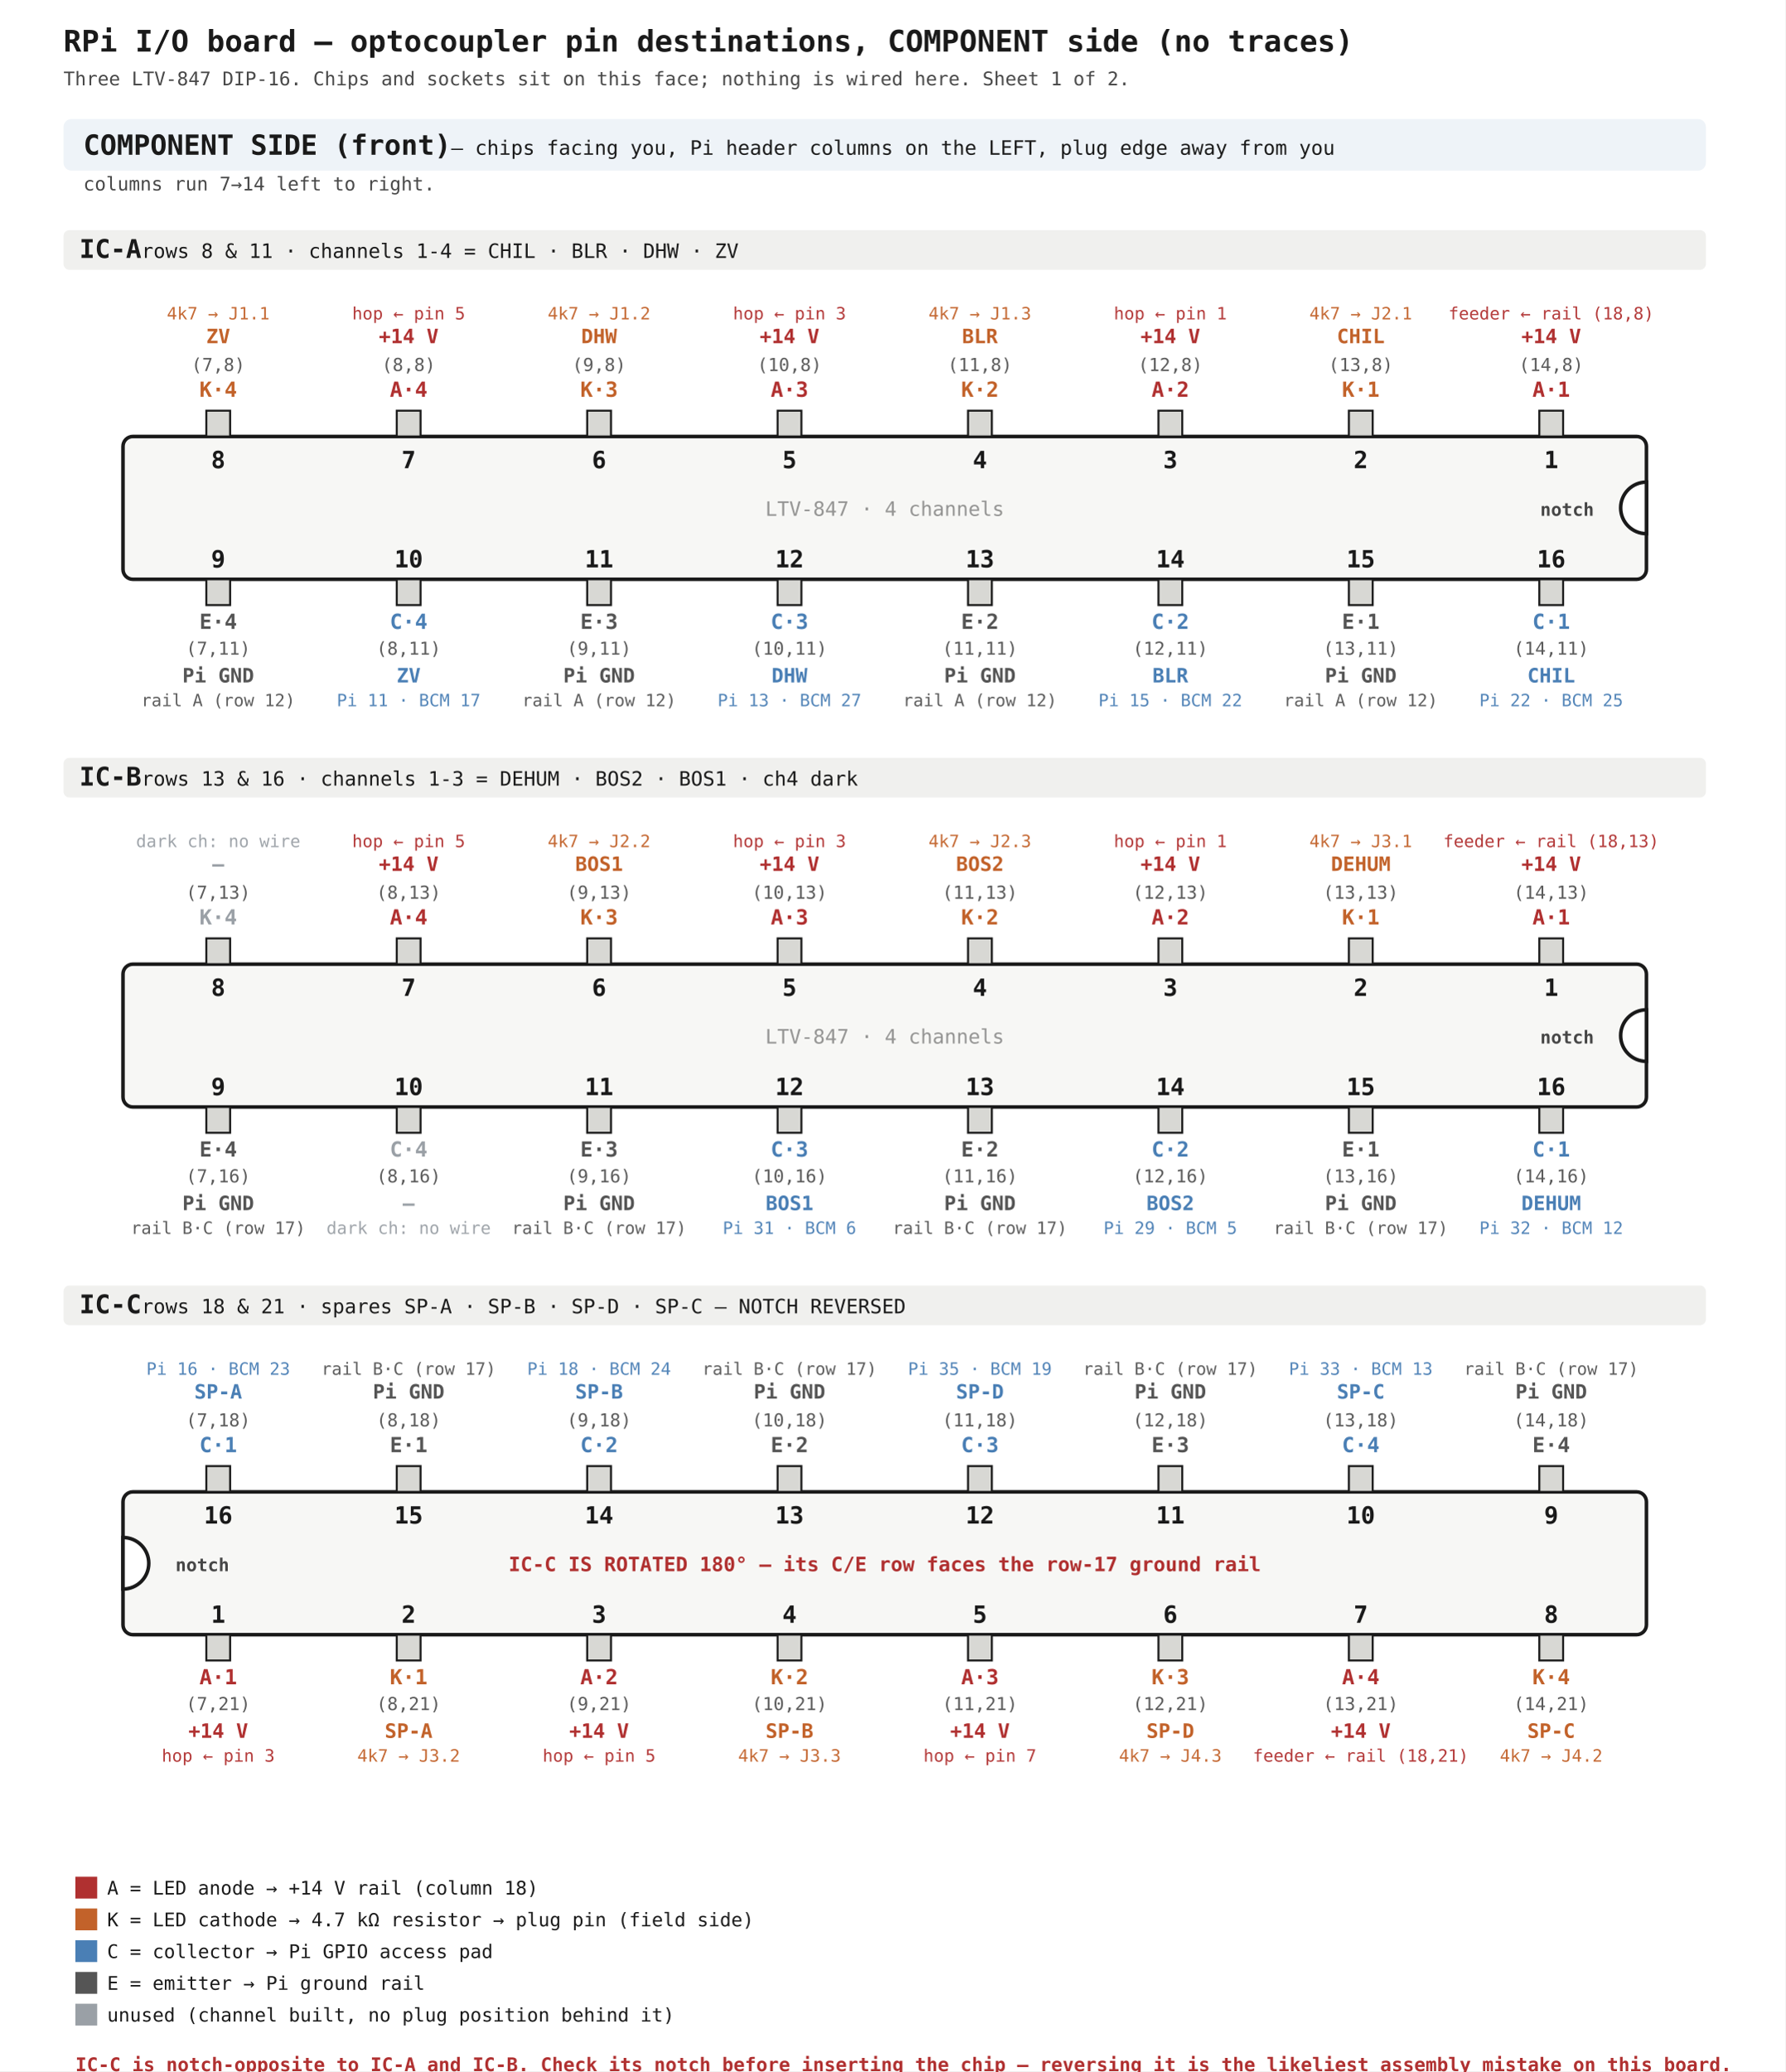
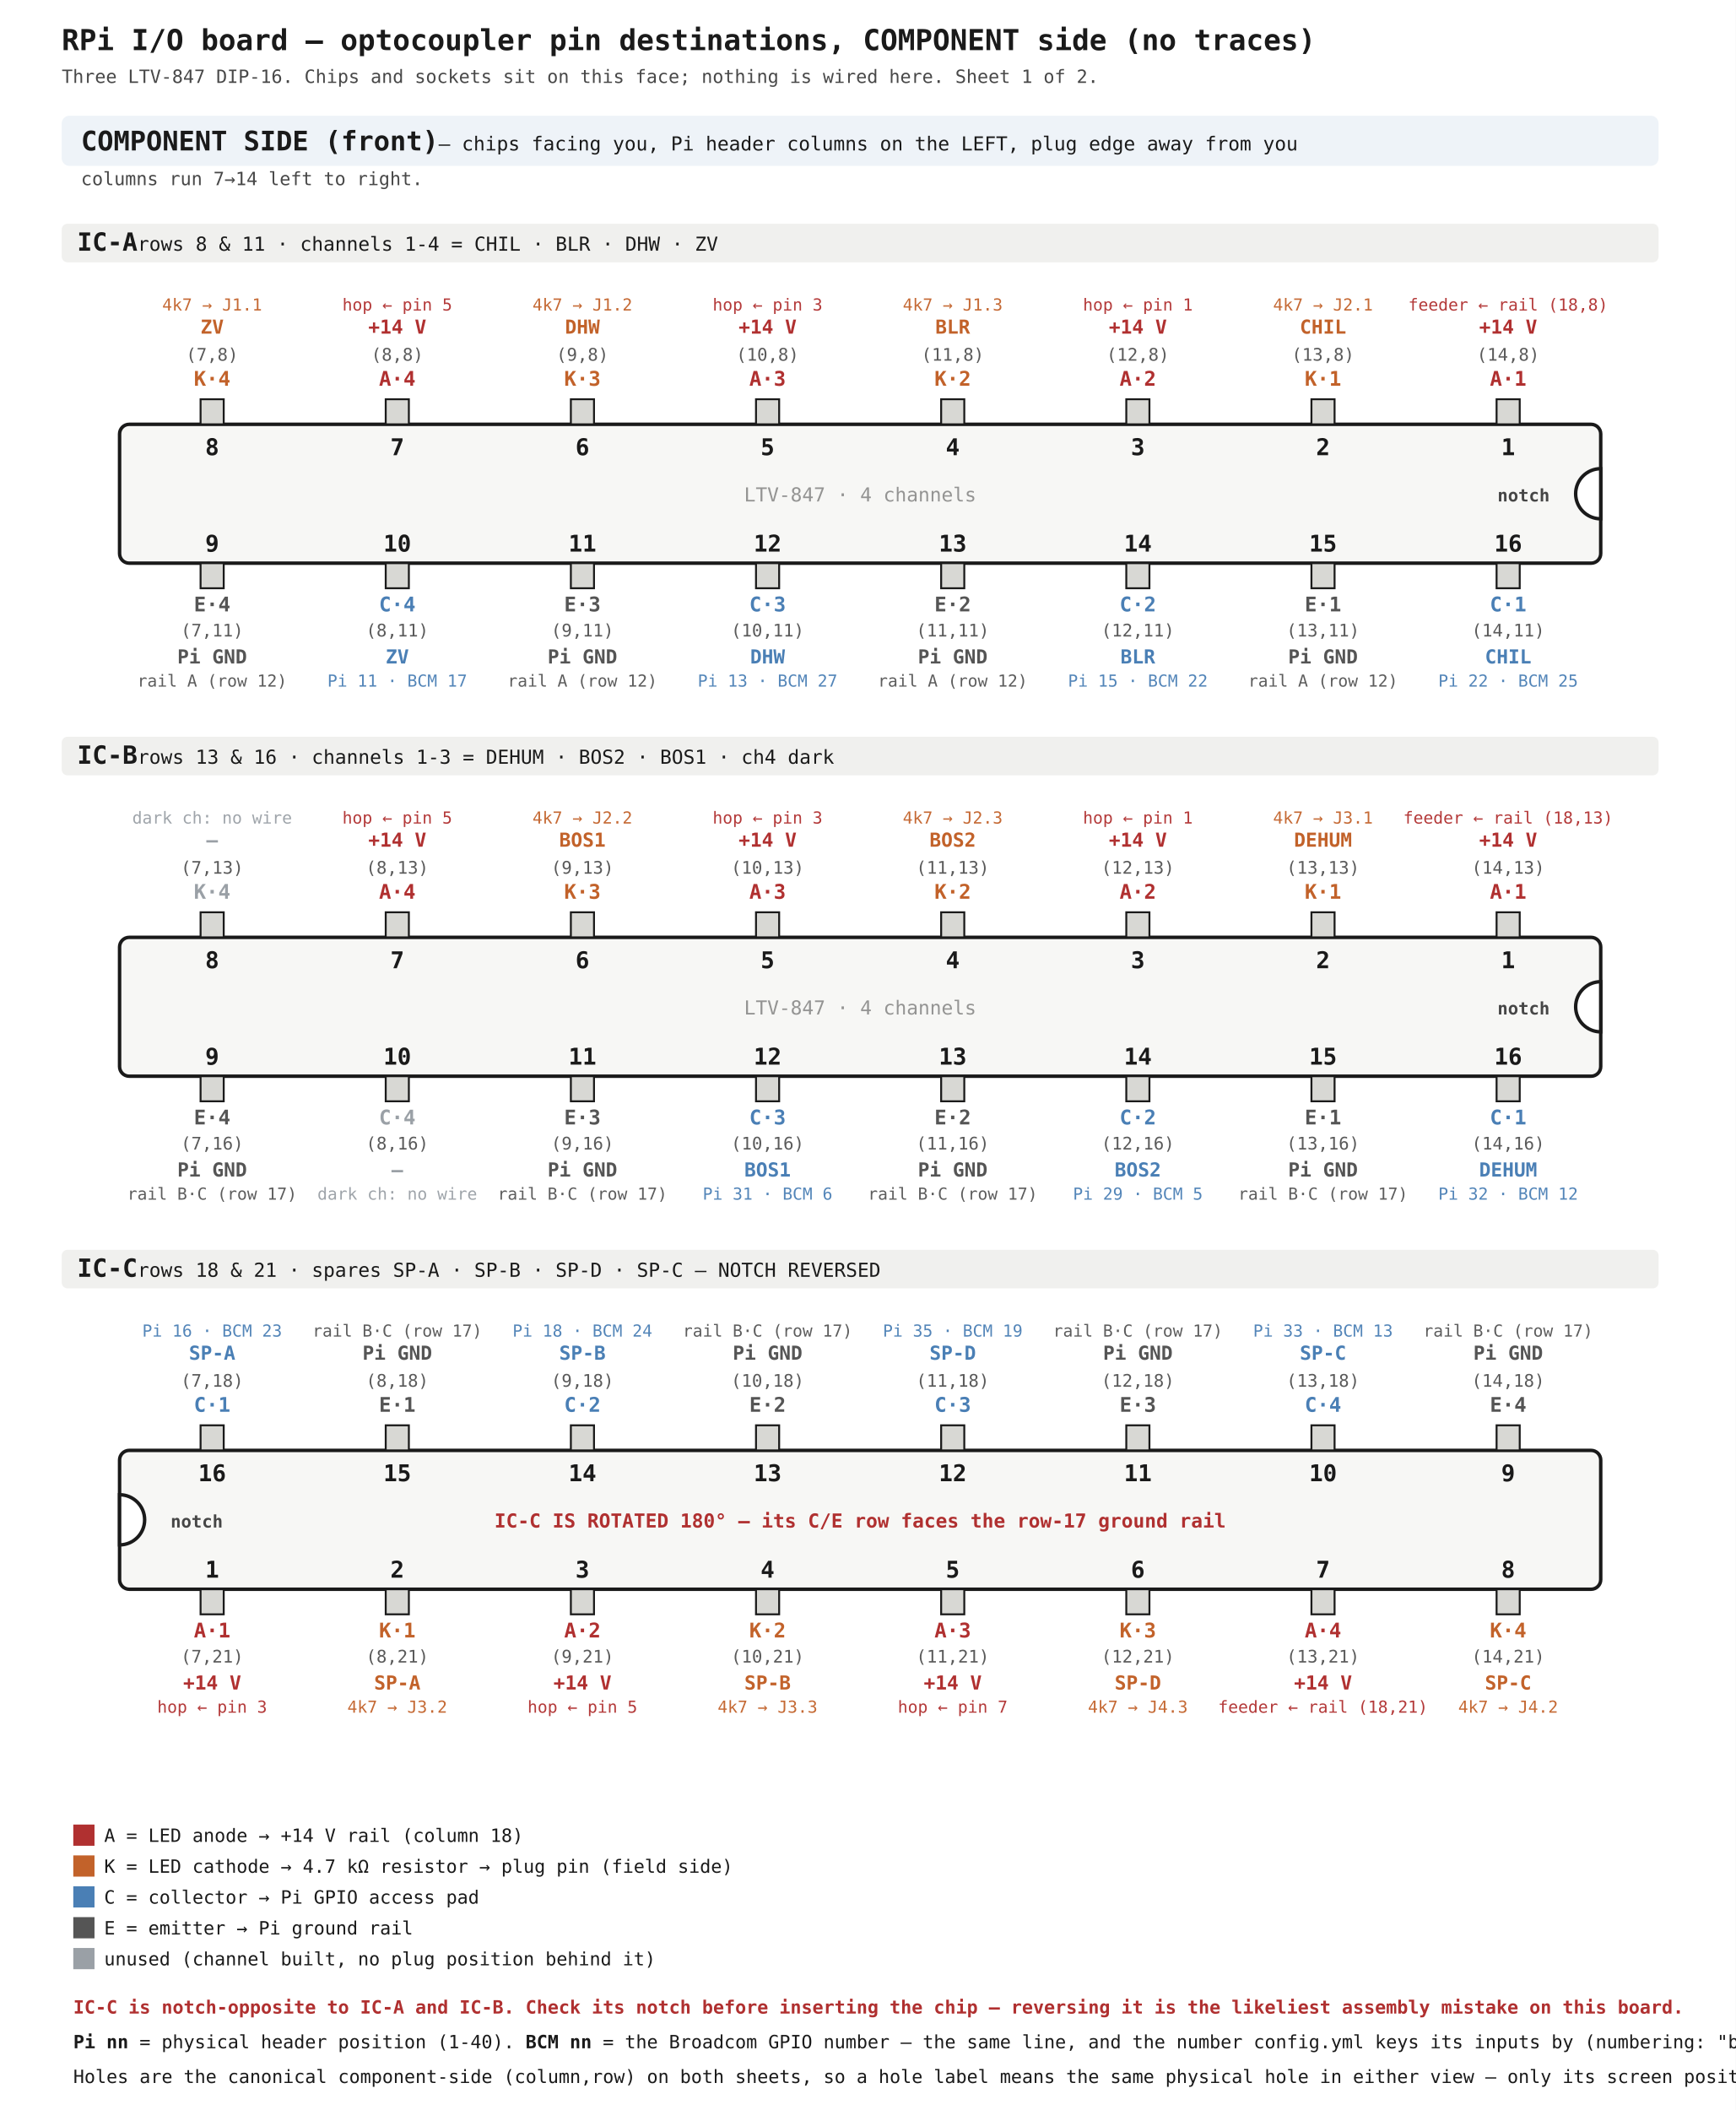
- <svg xmlns="http://www.w3.org/2000/svg" viewBox="0 0 900 1044" role="img" aria-label="Pin destination reference for the three LTV-847 optocouplers on the RPI-BC input board, seen from the component side. Each of the sixteen pins per chip is labelled with its pin number, leg letter, matrix hole and the point it connects to. No traces are drawn." style="max-width:100%;height:auto">
-   <rect x="0" y="0" width="900" height="1044" fill="#ffffff" />
+ <svg xmlns="http://www.w3.org/2000/svg" viewBox="0 0 900 1094" role="img" aria-label="Pin destination reference for the three LTV-847 optocouplers on the RPI-BC input board, seen from the component side. Each of the sixteen pins per chip is labelled with its pin number, leg letter, matrix hole and the point it connects to. No traces are drawn." style="max-width:100%;height:auto">
+   <rect x="0" y="0" width="900" height="1094" fill="#ffffff" />
  <g font-family="IBM Plex Mono, ui-monospace, monospace" fill="#1a1a1a">
    <text x="32.0" y="26" font-size="15" font-weight="700">RPi I/O board — optocoupler pin destinations, COMPONENT side (no traces)</text>
    <text x="32.0" y="43" font-size="9.5" opacity=".8">Three LTV-847 DIP-16. Chips and sockets sit on this face; nothing is wired here.  Sheet 1 of 2.</text>
    <rect x="32.0" y="60" width="828.0" height="26" rx="4" fill="#eef3f8" />
    <text x="42.0" y="78" font-size="14" font-weight="700">COMPONENT SIDE (front)<tspan font-weight="400" font-size="10">   — chips facing you, Pi header columns on the LEFT, plug edge away from you</tspan>
    </text>
    <text x="42.0" y="96" font-size="9.5" opacity=".8">columns run 7→14 left to right.</text>
    <rect x="32.0" y="116" width="828.0" height="20" rx="3" fill="#f0f0ee" />
    <text x="40.0" y="130" font-size="13" font-weight="700">IC-A<tspan font-weight="400" font-size="10" opacity=".8">   rows 8 &amp; 11  ·  channels 1-4 = CHIL · BLR · DHW · ZV</tspan>
    </text>
    <rect x="62.0" y="220" width="768.0" height="72" rx="5" fill="#f7f7f5" stroke="#1a1a1a" stroke-width="1.8" />
    <path d="M 830.0 243 A 13 13 0 0 0 830.0 269 Z" fill="#ffffff" stroke="#1a1a1a" stroke-width="1.8" />
    <text x="790" y="260" text-anchor="middle" font-size="9" font-weight="700" opacity=".8">notch</text>
    <rect x="776" y="207" width="12" height="13" fill="#d8d8d4" stroke="#1a1a1a" stroke-width="1" />
    <text x="782" y="236" text-anchor="middle" font-size="12" font-weight="700">1</text>
    <text x="782" y="200" text-anchor="middle" font-size="10.5" font-weight="700" fill="#B03030">A·1</text>
    <text x="782" y="187" text-anchor="middle" font-size="9" opacity=".72">(14,8)</text>
    <text x="782" y="173" text-anchor="middle" font-size="10" font-weight="700" fill="#B03030">+14 V</text>
    <text x="782" y="161" text-anchor="middle" font-size="8.6" fill="#B03030" opacity=".95">feeder ← rail (18,8)</text>
    <rect x="680" y="207" width="12" height="13" fill="#d8d8d4" stroke="#1a1a1a" stroke-width="1" />
    <text x="686" y="236" text-anchor="middle" font-size="12" font-weight="700">2</text>
    <text x="686" y="200" text-anchor="middle" font-size="10.5" font-weight="700" fill="#C2622A">K·1</text>
    <text x="686" y="187" text-anchor="middle" font-size="9" opacity=".72">(13,8)</text>
    <text x="686" y="173" text-anchor="middle" font-size="10" font-weight="700" fill="#C2622A">CHIL</text>
    <text x="686" y="161" text-anchor="middle" font-size="8.6" fill="#C2622A" opacity=".95">4k7 → J2.1</text>
    <rect x="584" y="207" width="12" height="13" fill="#d8d8d4" stroke="#1a1a1a" stroke-width="1" />
    <text x="590" y="236" text-anchor="middle" font-size="12" font-weight="700">3</text>
    <text x="590" y="200" text-anchor="middle" font-size="10.5" font-weight="700" fill="#B03030">A·2</text>
    <text x="590" y="187" text-anchor="middle" font-size="9" opacity=".72">(12,8)</text>
    <text x="590" y="173" text-anchor="middle" font-size="10" font-weight="700" fill="#B03030">+14 V</text>
    <text x="590" y="161" text-anchor="middle" font-size="8.6" fill="#B03030" opacity=".95">hop ← pin 1</text>
    <rect x="488" y="207" width="12" height="13" fill="#d8d8d4" stroke="#1a1a1a" stroke-width="1" />
    <text x="494" y="236" text-anchor="middle" font-size="12" font-weight="700">4</text>
    <text x="494" y="200" text-anchor="middle" font-size="10.5" font-weight="700" fill="#C2622A">K·2</text>
    <text x="494" y="187" text-anchor="middle" font-size="9" opacity=".72">(11,8)</text>
    <text x="494" y="173" text-anchor="middle" font-size="10" font-weight="700" fill="#C2622A">BLR</text>
    <text x="494" y="161" text-anchor="middle" font-size="8.6" fill="#C2622A" opacity=".95">4k7 → J1.3</text>
    <rect x="392" y="207" width="12" height="13" fill="#d8d8d4" stroke="#1a1a1a" stroke-width="1" />
    <text x="398" y="236" text-anchor="middle" font-size="12" font-weight="700">5</text>
    <text x="398" y="200" text-anchor="middle" font-size="10.5" font-weight="700" fill="#B03030">A·3</text>
    <text x="398" y="187" text-anchor="middle" font-size="9" opacity=".72">(10,8)</text>
    <text x="398" y="173" text-anchor="middle" font-size="10" font-weight="700" fill="#B03030">+14 V</text>
    <text x="398" y="161" text-anchor="middle" font-size="8.6" fill="#B03030" opacity=".95">hop ← pin 3</text>
    <rect x="296" y="207" width="12" height="13" fill="#d8d8d4" stroke="#1a1a1a" stroke-width="1" />
    <text x="302" y="236" text-anchor="middle" font-size="12" font-weight="700">6</text>
    <text x="302" y="200" text-anchor="middle" font-size="10.5" font-weight="700" fill="#C2622A">K·3</text>
    <text x="302" y="187" text-anchor="middle" font-size="9" opacity=".72">(9,8)</text>
    <text x="302" y="173" text-anchor="middle" font-size="10" font-weight="700" fill="#C2622A">DHW</text>
    <text x="302" y="161" text-anchor="middle" font-size="8.6" fill="#C2622A" opacity=".95">4k7 → J1.2</text>
    <rect x="200" y="207" width="12" height="13" fill="#d8d8d4" stroke="#1a1a1a" stroke-width="1" />
    <text x="206" y="236" text-anchor="middle" font-size="12" font-weight="700">7</text>
    <text x="206" y="200" text-anchor="middle" font-size="10.5" font-weight="700" fill="#B03030">A·4</text>
    <text x="206" y="187" text-anchor="middle" font-size="9" opacity=".72">(8,8)</text>
    <text x="206" y="173" text-anchor="middle" font-size="10" font-weight="700" fill="#B03030">+14 V</text>
    <text x="206" y="161" text-anchor="middle" font-size="8.6" fill="#B03030" opacity=".95">hop ← pin 5</text>
    <rect x="104" y="207" width="12" height="13" fill="#d8d8d4" stroke="#1a1a1a" stroke-width="1" />
    <text x="110" y="236" text-anchor="middle" font-size="12" font-weight="700">8</text>
    <text x="110" y="200" text-anchor="middle" font-size="10.5" font-weight="700" fill="#C2622A">K·4</text>
    <text x="110" y="187" text-anchor="middle" font-size="9" opacity=".72">(7,8)</text>
    <text x="110" y="173" text-anchor="middle" font-size="10" font-weight="700" fill="#C2622A">ZV</text>
    <text x="110" y="161" text-anchor="middle" font-size="8.6" fill="#C2622A" opacity=".95">4k7 → J1.1</text>
    <rect x="104" y="292" width="12" height="13" fill="#d8d8d4" stroke="#1a1a1a" stroke-width="1" />
    <text x="110" y="286" text-anchor="middle" font-size="12" font-weight="700">9</text>
    <text x="110" y="317" text-anchor="middle" font-size="10.5" font-weight="700" fill="#555555">E·4</text>
    <text x="110" y="330" text-anchor="middle" font-size="9" opacity=".72">(7,11)</text>
    <text x="110" y="344" text-anchor="middle" font-size="10" font-weight="700" fill="#555555">Pi GND</text>
    <text x="110" y="356" text-anchor="middle" font-size="8.6" fill="#555555" opacity=".95">rail A (row 12)</text>
    <rect x="200" y="292" width="12" height="13" fill="#d8d8d4" stroke="#1a1a1a" stroke-width="1" />
    <text x="206" y="286" text-anchor="middle" font-size="12" font-weight="700">10</text>
    <text x="206" y="317" text-anchor="middle" font-size="10.5" font-weight="700" fill="#4A7FB5">C·4</text>
    <text x="206" y="330" text-anchor="middle" font-size="9" opacity=".72">(8,11)</text>
    <text x="206" y="344" text-anchor="middle" font-size="10" font-weight="700" fill="#4A7FB5">ZV</text>
    <text x="206" y="356" text-anchor="middle" font-size="8.6" fill="#4A7FB5" opacity=".95">Pi 11 · BCM 17</text>
    <rect x="296" y="292" width="12" height="13" fill="#d8d8d4" stroke="#1a1a1a" stroke-width="1" />
    <text x="302" y="286" text-anchor="middle" font-size="12" font-weight="700">11</text>
    <text x="302" y="317" text-anchor="middle" font-size="10.5" font-weight="700" fill="#555555">E·3</text>
    <text x="302" y="330" text-anchor="middle" font-size="9" opacity=".72">(9,11)</text>
    <text x="302" y="344" text-anchor="middle" font-size="10" font-weight="700" fill="#555555">Pi GND</text>
    <text x="302" y="356" text-anchor="middle" font-size="8.6" fill="#555555" opacity=".95">rail A (row 12)</text>
    <rect x="392" y="292" width="12" height="13" fill="#d8d8d4" stroke="#1a1a1a" stroke-width="1" />
    <text x="398" y="286" text-anchor="middle" font-size="12" font-weight="700">12</text>
    <text x="398" y="317" text-anchor="middle" font-size="10.5" font-weight="700" fill="#4A7FB5">C·3</text>
    <text x="398" y="330" text-anchor="middle" font-size="9" opacity=".72">(10,11)</text>
    <text x="398" y="344" text-anchor="middle" font-size="10" font-weight="700" fill="#4A7FB5">DHW</text>
    <text x="398" y="356" text-anchor="middle" font-size="8.6" fill="#4A7FB5" opacity=".95">Pi 13 · BCM 27</text>
    <rect x="488" y="292" width="12" height="13" fill="#d8d8d4" stroke="#1a1a1a" stroke-width="1" />
    <text x="494" y="286" text-anchor="middle" font-size="12" font-weight="700">13</text>
    <text x="494" y="317" text-anchor="middle" font-size="10.5" font-weight="700" fill="#555555">E·2</text>
    <text x="494" y="330" text-anchor="middle" font-size="9" opacity=".72">(11,11)</text>
    <text x="494" y="344" text-anchor="middle" font-size="10" font-weight="700" fill="#555555">Pi GND</text>
    <text x="494" y="356" text-anchor="middle" font-size="8.6" fill="#555555" opacity=".95">rail A (row 12)</text>
    <rect x="584" y="292" width="12" height="13" fill="#d8d8d4" stroke="#1a1a1a" stroke-width="1" />
    <text x="590" y="286" text-anchor="middle" font-size="12" font-weight="700">14</text>
    <text x="590" y="317" text-anchor="middle" font-size="10.5" font-weight="700" fill="#4A7FB5">C·2</text>
    <text x="590" y="330" text-anchor="middle" font-size="9" opacity=".72">(12,11)</text>
    <text x="590" y="344" text-anchor="middle" font-size="10" font-weight="700" fill="#4A7FB5">BLR</text>
    <text x="590" y="356" text-anchor="middle" font-size="8.6" fill="#4A7FB5" opacity=".95">Pi 15 · BCM 22</text>
    <rect x="680" y="292" width="12" height="13" fill="#d8d8d4" stroke="#1a1a1a" stroke-width="1" />
    <text x="686" y="286" text-anchor="middle" font-size="12" font-weight="700">15</text>
    <text x="686" y="317" text-anchor="middle" font-size="10.5" font-weight="700" fill="#555555">E·1</text>
    <text x="686" y="330" text-anchor="middle" font-size="9" opacity=".72">(13,11)</text>
    <text x="686" y="344" text-anchor="middle" font-size="10" font-weight="700" fill="#555555">Pi GND</text>
    <text x="686" y="356" text-anchor="middle" font-size="8.6" fill="#555555" opacity=".95">rail A (row 12)</text>
    <rect x="776" y="292" width="12" height="13" fill="#d8d8d4" stroke="#1a1a1a" stroke-width="1" />
    <text x="782" y="286" text-anchor="middle" font-size="12" font-weight="700">16</text>
    <text x="782" y="317" text-anchor="middle" font-size="10.5" font-weight="700" fill="#4A7FB5">C·1</text>
    <text x="782" y="330" text-anchor="middle" font-size="9" opacity=".72">(14,11)</text>
    <text x="782" y="344" text-anchor="middle" font-size="10" font-weight="700" fill="#4A7FB5">CHIL</text>
    <text x="782" y="356" text-anchor="middle" font-size="8.6" fill="#4A7FB5" opacity=".95">Pi 22 · BCM 25</text>
    <text x="446" y="260" text-anchor="middle" font-size="10" opacity=".45">LTV-847 · 4 channels</text>
    <rect x="32.0" y="382" width="828.0" height="20" rx="3" fill="#f0f0ee" />
    <text x="40.0" y="396" font-size="13" font-weight="700">IC-B<tspan font-weight="400" font-size="10" opacity=".8">   rows 13 &amp; 16  ·  channels 1-3 = DEHUM · BOS2 · BOS1 · ch4 dark</tspan>
    </text>
    <rect x="62.0" y="486" width="768.0" height="72" rx="5" fill="#f7f7f5" stroke="#1a1a1a" stroke-width="1.8" />
    <path d="M 830.0 509 A 13 13 0 0 0 830.0 535 Z" fill="#ffffff" stroke="#1a1a1a" stroke-width="1.8" />
    <text x="790" y="526" text-anchor="middle" font-size="9" font-weight="700" opacity=".8">notch</text>
    <rect x="776" y="473" width="12" height="13" fill="#d8d8d4" stroke="#1a1a1a" stroke-width="1" />
    <text x="782" y="502" text-anchor="middle" font-size="12" font-weight="700">1</text>
    <text x="782" y="466" text-anchor="middle" font-size="10.5" font-weight="700" fill="#B03030">A·1</text>
    <text x="782" y="453" text-anchor="middle" font-size="9" opacity=".72">(14,13)</text>
    <text x="782" y="439" text-anchor="middle" font-size="10" font-weight="700" fill="#B03030">+14 V</text>
    <text x="782" y="427" text-anchor="middle" font-size="8.6" fill="#B03030" opacity=".95">feeder ← rail (18,13)</text>
    <rect x="680" y="473" width="12" height="13" fill="#d8d8d4" stroke="#1a1a1a" stroke-width="1" />
    <text x="686" y="502" text-anchor="middle" font-size="12" font-weight="700">2</text>
    <text x="686" y="466" text-anchor="middle" font-size="10.5" font-weight="700" fill="#C2622A">K·1</text>
    <text x="686" y="453" text-anchor="middle" font-size="9" opacity=".72">(13,13)</text>
    <text x="686" y="439" text-anchor="middle" font-size="10" font-weight="700" fill="#C2622A">DEHUM</text>
    <text x="686" y="427" text-anchor="middle" font-size="8.6" fill="#C2622A" opacity=".95">4k7 → J3.1</text>
    <rect x="584" y="473" width="12" height="13" fill="#d8d8d4" stroke="#1a1a1a" stroke-width="1" />
    <text x="590" y="502" text-anchor="middle" font-size="12" font-weight="700">3</text>
    <text x="590" y="466" text-anchor="middle" font-size="10.5" font-weight="700" fill="#B03030">A·2</text>
    <text x="590" y="453" text-anchor="middle" font-size="9" opacity=".72">(12,13)</text>
    <text x="590" y="439" text-anchor="middle" font-size="10" font-weight="700" fill="#B03030">+14 V</text>
    <text x="590" y="427" text-anchor="middle" font-size="8.6" fill="#B03030" opacity=".95">hop ← pin 1</text>
    <rect x="488" y="473" width="12" height="13" fill="#d8d8d4" stroke="#1a1a1a" stroke-width="1" />
    <text x="494" y="502" text-anchor="middle" font-size="12" font-weight="700">4</text>
    <text x="494" y="466" text-anchor="middle" font-size="10.5" font-weight="700" fill="#C2622A">K·2</text>
    <text x="494" y="453" text-anchor="middle" font-size="9" opacity=".72">(11,13)</text>
    <text x="494" y="439" text-anchor="middle" font-size="10" font-weight="700" fill="#C2622A">BOS2</text>
    <text x="494" y="427" text-anchor="middle" font-size="8.6" fill="#C2622A" opacity=".95">4k7 → J2.3</text>
    <rect x="392" y="473" width="12" height="13" fill="#d8d8d4" stroke="#1a1a1a" stroke-width="1" />
    <text x="398" y="502" text-anchor="middle" font-size="12" font-weight="700">5</text>
    <text x="398" y="466" text-anchor="middle" font-size="10.5" font-weight="700" fill="#B03030">A·3</text>
    <text x="398" y="453" text-anchor="middle" font-size="9" opacity=".72">(10,13)</text>
    <text x="398" y="439" text-anchor="middle" font-size="10" font-weight="700" fill="#B03030">+14 V</text>
    <text x="398" y="427" text-anchor="middle" font-size="8.6" fill="#B03030" opacity=".95">hop ← pin 3</text>
    <rect x="296" y="473" width="12" height="13" fill="#d8d8d4" stroke="#1a1a1a" stroke-width="1" />
    <text x="302" y="502" text-anchor="middle" font-size="12" font-weight="700">6</text>
    <text x="302" y="466" text-anchor="middle" font-size="10.5" font-weight="700" fill="#C2622A">K·3</text>
    <text x="302" y="453" text-anchor="middle" font-size="9" opacity=".72">(9,13)</text>
    <text x="302" y="439" text-anchor="middle" font-size="10" font-weight="700" fill="#C2622A">BOS1</text>
    <text x="302" y="427" text-anchor="middle" font-size="8.6" fill="#C2622A" opacity=".95">4k7 → J2.2</text>
    <rect x="200" y="473" width="12" height="13" fill="#d8d8d4" stroke="#1a1a1a" stroke-width="1" />
    <text x="206" y="502" text-anchor="middle" font-size="12" font-weight="700">7</text>
    <text x="206" y="466" text-anchor="middle" font-size="10.5" font-weight="700" fill="#B03030">A·4</text>
    <text x="206" y="453" text-anchor="middle" font-size="9" opacity=".72">(8,13)</text>
    <text x="206" y="439" text-anchor="middle" font-size="10" font-weight="700" fill="#B03030">+14 V</text>
    <text x="206" y="427" text-anchor="middle" font-size="8.6" fill="#B03030" opacity=".95">hop ← pin 5</text>
    <rect x="104" y="473" width="12" height="13" fill="#d8d8d4" stroke="#1a1a1a" stroke-width="1" />
    <text x="110" y="502" text-anchor="middle" font-size="12" font-weight="700">8</text>
    <text x="110" y="466" text-anchor="middle" font-size="10.5" font-weight="700" fill="#9AA0A6">K·4</text>
    <text x="110" y="453" text-anchor="middle" font-size="9" opacity=".72">(7,13)</text>
    <text x="110" y="439" text-anchor="middle" font-size="10" font-weight="700" fill="#9AA0A6">—</text>
    <text x="110" y="427" text-anchor="middle" font-size="8.6" fill="#9AA0A6" opacity=".95">dark ch: no wire</text>
    <rect x="104" y="558" width="12" height="13" fill="#d8d8d4" stroke="#1a1a1a" stroke-width="1" />
    <text x="110" y="552" text-anchor="middle" font-size="12" font-weight="700">9</text>
    <text x="110" y="583" text-anchor="middle" font-size="10.5" font-weight="700" fill="#555555">E·4</text>
    <text x="110" y="596" text-anchor="middle" font-size="9" opacity=".72">(7,16)</text>
    <text x="110" y="610" text-anchor="middle" font-size="10" font-weight="700" fill="#555555">Pi GND</text>
    <text x="110" y="622" text-anchor="middle" font-size="8.6" fill="#555555" opacity=".95">rail B·C (row 17)</text>
    <rect x="200" y="558" width="12" height="13" fill="#d8d8d4" stroke="#1a1a1a" stroke-width="1" />
    <text x="206" y="552" text-anchor="middle" font-size="12" font-weight="700">10</text>
    <text x="206" y="583" text-anchor="middle" font-size="10.5" font-weight="700" fill="#9AA0A6">C·4</text>
    <text x="206" y="596" text-anchor="middle" font-size="9" opacity=".72">(8,16)</text>
    <text x="206" y="610" text-anchor="middle" font-size="10" font-weight="700" fill="#9AA0A6">—</text>
    <text x="206" y="622" text-anchor="middle" font-size="8.6" fill="#9AA0A6" opacity=".95">dark ch: no wire</text>
    <rect x="296" y="558" width="12" height="13" fill="#d8d8d4" stroke="#1a1a1a" stroke-width="1" />
    <text x="302" y="552" text-anchor="middle" font-size="12" font-weight="700">11</text>
    <text x="302" y="583" text-anchor="middle" font-size="10.5" font-weight="700" fill="#555555">E·3</text>
    <text x="302" y="596" text-anchor="middle" font-size="9" opacity=".72">(9,16)</text>
    <text x="302" y="610" text-anchor="middle" font-size="10" font-weight="700" fill="#555555">Pi GND</text>
    <text x="302" y="622" text-anchor="middle" font-size="8.6" fill="#555555" opacity=".95">rail B·C (row 17)</text>
    <rect x="392" y="558" width="12" height="13" fill="#d8d8d4" stroke="#1a1a1a" stroke-width="1" />
    <text x="398" y="552" text-anchor="middle" font-size="12" font-weight="700">12</text>
    <text x="398" y="583" text-anchor="middle" font-size="10.5" font-weight="700" fill="#4A7FB5">C·3</text>
    <text x="398" y="596" text-anchor="middle" font-size="9" opacity=".72">(10,16)</text>
    <text x="398" y="610" text-anchor="middle" font-size="10" font-weight="700" fill="#4A7FB5">BOS1</text>
    <text x="398" y="622" text-anchor="middle" font-size="8.6" fill="#4A7FB5" opacity=".95">Pi 31 · BCM 6</text>
    <rect x="488" y="558" width="12" height="13" fill="#d8d8d4" stroke="#1a1a1a" stroke-width="1" />
    <text x="494" y="552" text-anchor="middle" font-size="12" font-weight="700">13</text>
    <text x="494" y="583" text-anchor="middle" font-size="10.5" font-weight="700" fill="#555555">E·2</text>
    <text x="494" y="596" text-anchor="middle" font-size="9" opacity=".72">(11,16)</text>
    <text x="494" y="610" text-anchor="middle" font-size="10" font-weight="700" fill="#555555">Pi GND</text>
    <text x="494" y="622" text-anchor="middle" font-size="8.6" fill="#555555" opacity=".95">rail B·C (row 17)</text>
    <rect x="584" y="558" width="12" height="13" fill="#d8d8d4" stroke="#1a1a1a" stroke-width="1" />
    <text x="590" y="552" text-anchor="middle" font-size="12" font-weight="700">14</text>
    <text x="590" y="583" text-anchor="middle" font-size="10.5" font-weight="700" fill="#4A7FB5">C·2</text>
    <text x="590" y="596" text-anchor="middle" font-size="9" opacity=".72">(12,16)</text>
    <text x="590" y="610" text-anchor="middle" font-size="10" font-weight="700" fill="#4A7FB5">BOS2</text>
    <text x="590" y="622" text-anchor="middle" font-size="8.6" fill="#4A7FB5" opacity=".95">Pi 29 · BCM 5</text>
    <rect x="680" y="558" width="12" height="13" fill="#d8d8d4" stroke="#1a1a1a" stroke-width="1" />
    <text x="686" y="552" text-anchor="middle" font-size="12" font-weight="700">15</text>
    <text x="686" y="583" text-anchor="middle" font-size="10.5" font-weight="700" fill="#555555">E·1</text>
    <text x="686" y="596" text-anchor="middle" font-size="9" opacity=".72">(13,16)</text>
    <text x="686" y="610" text-anchor="middle" font-size="10" font-weight="700" fill="#555555">Pi GND</text>
    <text x="686" y="622" text-anchor="middle" font-size="8.6" fill="#555555" opacity=".95">rail B·C (row 17)</text>
    <rect x="776" y="558" width="12" height="13" fill="#d8d8d4" stroke="#1a1a1a" stroke-width="1" />
    <text x="782" y="552" text-anchor="middle" font-size="12" font-weight="700">16</text>
    <text x="782" y="583" text-anchor="middle" font-size="10.5" font-weight="700" fill="#4A7FB5">C·1</text>
    <text x="782" y="596" text-anchor="middle" font-size="9" opacity=".72">(14,16)</text>
    <text x="782" y="610" text-anchor="middle" font-size="10" font-weight="700" fill="#4A7FB5">DEHUM</text>
    <text x="782" y="622" text-anchor="middle" font-size="8.6" fill="#4A7FB5" opacity=".95">Pi 32 · BCM 12</text>
    <text x="446" y="526" text-anchor="middle" font-size="10" opacity=".45">LTV-847 · 4 channels</text>
    <rect x="32.0" y="648" width="828.0" height="20" rx="3" fill="#f0f0ee" />
    <text x="40.0" y="662" font-size="13" font-weight="700">IC-C<tspan font-weight="400" font-size="10" opacity=".8">   rows 18 &amp; 21  ·  spares SP-A · SP-B · SP-D · SP-C — NOTCH REVERSED</tspan>
    </text>
    <rect x="62.0" y="752" width="768.0" height="72" rx="5" fill="#f7f7f5" stroke="#1a1a1a" stroke-width="1.8" />
    <path d="M 62.0 775 A 13 13 0 0 1 62.0 801 Z" fill="#ffffff" stroke="#1a1a1a" stroke-width="1.8" />
    <text x="102" y="792" text-anchor="middle" font-size="9" font-weight="700" opacity=".8">notch</text>
    <rect x="104" y="824" width="12" height="13" fill="#d8d8d4" stroke="#1a1a1a" stroke-width="1" />
    <text x="110" y="818" text-anchor="middle" font-size="12" font-weight="700">1</text>
    <text x="110" y="849" text-anchor="middle" font-size="10.5" font-weight="700" fill="#B03030">A·1</text>
    <text x="110" y="862" text-anchor="middle" font-size="9" opacity=".72">(7,21)</text>
    <text x="110" y="876" text-anchor="middle" font-size="10" font-weight="700" fill="#B03030">+14 V</text>
    <text x="110" y="888" text-anchor="middle" font-size="8.6" fill="#B03030" opacity=".95">hop ← pin 3</text>
    <rect x="200" y="824" width="12" height="13" fill="#d8d8d4" stroke="#1a1a1a" stroke-width="1" />
    <text x="206" y="818" text-anchor="middle" font-size="12" font-weight="700">2</text>
    <text x="206" y="849" text-anchor="middle" font-size="10.5" font-weight="700" fill="#C2622A">K·1</text>
    <text x="206" y="862" text-anchor="middle" font-size="9" opacity=".72">(8,21)</text>
    <text x="206" y="876" text-anchor="middle" font-size="10" font-weight="700" fill="#C2622A">SP-A</text>
    <text x="206" y="888" text-anchor="middle" font-size="8.6" fill="#C2622A" opacity=".95">4k7 → J3.2</text>
    <rect x="296" y="824" width="12" height="13" fill="#d8d8d4" stroke="#1a1a1a" stroke-width="1" />
    <text x="302" y="818" text-anchor="middle" font-size="12" font-weight="700">3</text>
    <text x="302" y="849" text-anchor="middle" font-size="10.5" font-weight="700" fill="#B03030">A·2</text>
    <text x="302" y="862" text-anchor="middle" font-size="9" opacity=".72">(9,21)</text>
    <text x="302" y="876" text-anchor="middle" font-size="10" font-weight="700" fill="#B03030">+14 V</text>
    <text x="302" y="888" text-anchor="middle" font-size="8.6" fill="#B03030" opacity=".95">hop ← pin 5</text>
    <rect x="392" y="824" width="12" height="13" fill="#d8d8d4" stroke="#1a1a1a" stroke-width="1" />
    <text x="398" y="818" text-anchor="middle" font-size="12" font-weight="700">4</text>
    <text x="398" y="849" text-anchor="middle" font-size="10.5" font-weight="700" fill="#C2622A">K·2</text>
    <text x="398" y="862" text-anchor="middle" font-size="9" opacity=".72">(10,21)</text>
    <text x="398" y="876" text-anchor="middle" font-size="10" font-weight="700" fill="#C2622A">SP-B</text>
    <text x="398" y="888" text-anchor="middle" font-size="8.6" fill="#C2622A" opacity=".95">4k7 → J3.3</text>
    <rect x="488" y="824" width="12" height="13" fill="#d8d8d4" stroke="#1a1a1a" stroke-width="1" />
    <text x="494" y="818" text-anchor="middle" font-size="12" font-weight="700">5</text>
    <text x="494" y="849" text-anchor="middle" font-size="10.5" font-weight="700" fill="#B03030">A·3</text>
    <text x="494" y="862" text-anchor="middle" font-size="9" opacity=".72">(11,21)</text>
    <text x="494" y="876" text-anchor="middle" font-size="10" font-weight="700" fill="#B03030">+14 V</text>
    <text x="494" y="888" text-anchor="middle" font-size="8.6" fill="#B03030" opacity=".95">hop ← pin 7</text>
    <rect x="584" y="824" width="12" height="13" fill="#d8d8d4" stroke="#1a1a1a" stroke-width="1" />
    <text x="590" y="818" text-anchor="middle" font-size="12" font-weight="700">6</text>
    <text x="590" y="849" text-anchor="middle" font-size="10.5" font-weight="700" fill="#C2622A">K·3</text>
    <text x="590" y="862" text-anchor="middle" font-size="9" opacity=".72">(12,21)</text>
    <text x="590" y="876" text-anchor="middle" font-size="10" font-weight="700" fill="#C2622A">SP-D</text>
    <text x="590" y="888" text-anchor="middle" font-size="8.6" fill="#C2622A" opacity=".95">4k7 → J4.3</text>
    <rect x="680" y="824" width="12" height="13" fill="#d8d8d4" stroke="#1a1a1a" stroke-width="1" />
    <text x="686" y="818" text-anchor="middle" font-size="12" font-weight="700">7</text>
    <text x="686" y="849" text-anchor="middle" font-size="10.5" font-weight="700" fill="#B03030">A·4</text>
    <text x="686" y="862" text-anchor="middle" font-size="9" opacity=".72">(13,21)</text>
    <text x="686" y="876" text-anchor="middle" font-size="10" font-weight="700" fill="#B03030">+14 V</text>
    <text x="686" y="888" text-anchor="middle" font-size="8.6" fill="#B03030" opacity=".95">feeder ← rail (18,21)</text>
    <rect x="776" y="824" width="12" height="13" fill="#d8d8d4" stroke="#1a1a1a" stroke-width="1" />
    <text x="782" y="818" text-anchor="middle" font-size="12" font-weight="700">8</text>
    <text x="782" y="849" text-anchor="middle" font-size="10.5" font-weight="700" fill="#C2622A">K·4</text>
    <text x="782" y="862" text-anchor="middle" font-size="9" opacity=".72">(14,21)</text>
    <text x="782" y="876" text-anchor="middle" font-size="10" font-weight="700" fill="#C2622A">SP-C</text>
    <text x="782" y="888" text-anchor="middle" font-size="8.6" fill="#C2622A" opacity=".95">4k7 → J4.2</text>
    <rect x="776" y="739" width="12" height="13" fill="#d8d8d4" stroke="#1a1a1a" stroke-width="1" />
    <text x="782" y="768" text-anchor="middle" font-size="12" font-weight="700">9</text>
    <text x="782" y="732" text-anchor="middle" font-size="10.5" font-weight="700" fill="#555555">E·4</text>
    <text x="782" y="719" text-anchor="middle" font-size="9" opacity=".72">(14,18)</text>
    <text x="782" y="705" text-anchor="middle" font-size="10" font-weight="700" fill="#555555">Pi GND</text>
    <text x="782" y="693" text-anchor="middle" font-size="8.6" fill="#555555" opacity=".95">rail B·C (row 17)</text>
    <rect x="680" y="739" width="12" height="13" fill="#d8d8d4" stroke="#1a1a1a" stroke-width="1" />
    <text x="686" y="768" text-anchor="middle" font-size="12" font-weight="700">10</text>
    <text x="686" y="732" text-anchor="middle" font-size="10.5" font-weight="700" fill="#4A7FB5">C·4</text>
    <text x="686" y="719" text-anchor="middle" font-size="9" opacity=".72">(13,18)</text>
    <text x="686" y="705" text-anchor="middle" font-size="10" font-weight="700" fill="#4A7FB5">SP-C</text>
    <text x="686" y="693" text-anchor="middle" font-size="8.6" fill="#4A7FB5" opacity=".95">Pi 33 · BCM 13</text>
    <rect x="584" y="739" width="12" height="13" fill="#d8d8d4" stroke="#1a1a1a" stroke-width="1" />
    <text x="590" y="768" text-anchor="middle" font-size="12" font-weight="700">11</text>
    <text x="590" y="732" text-anchor="middle" font-size="10.5" font-weight="700" fill="#555555">E·3</text>
    <text x="590" y="719" text-anchor="middle" font-size="9" opacity=".72">(12,18)</text>
    <text x="590" y="705" text-anchor="middle" font-size="10" font-weight="700" fill="#555555">Pi GND</text>
    <text x="590" y="693" text-anchor="middle" font-size="8.6" fill="#555555" opacity=".95">rail B·C (row 17)</text>
    <rect x="488" y="739" width="12" height="13" fill="#d8d8d4" stroke="#1a1a1a" stroke-width="1" />
    <text x="494" y="768" text-anchor="middle" font-size="12" font-weight="700">12</text>
    <text x="494" y="732" text-anchor="middle" font-size="10.5" font-weight="700" fill="#4A7FB5">C·3</text>
    <text x="494" y="719" text-anchor="middle" font-size="9" opacity=".72">(11,18)</text>
    <text x="494" y="705" text-anchor="middle" font-size="10" font-weight="700" fill="#4A7FB5">SP-D</text>
    <text x="494" y="693" text-anchor="middle" font-size="8.6" fill="#4A7FB5" opacity=".95">Pi 35 · BCM 19</text>
    <rect x="392" y="739" width="12" height="13" fill="#d8d8d4" stroke="#1a1a1a" stroke-width="1" />
    <text x="398" y="768" text-anchor="middle" font-size="12" font-weight="700">13</text>
    <text x="398" y="732" text-anchor="middle" font-size="10.5" font-weight="700" fill="#555555">E·2</text>
    <text x="398" y="719" text-anchor="middle" font-size="9" opacity=".72">(10,18)</text>
    <text x="398" y="705" text-anchor="middle" font-size="10" font-weight="700" fill="#555555">Pi GND</text>
    <text x="398" y="693" text-anchor="middle" font-size="8.6" fill="#555555" opacity=".95">rail B·C (row 17)</text>
    <rect x="296" y="739" width="12" height="13" fill="#d8d8d4" stroke="#1a1a1a" stroke-width="1" />
    <text x="302" y="768" text-anchor="middle" font-size="12" font-weight="700">14</text>
    <text x="302" y="732" text-anchor="middle" font-size="10.5" font-weight="700" fill="#4A7FB5">C·2</text>
    <text x="302" y="719" text-anchor="middle" font-size="9" opacity=".72">(9,18)</text>
    <text x="302" y="705" text-anchor="middle" font-size="10" font-weight="700" fill="#4A7FB5">SP-B</text>
    <text x="302" y="693" text-anchor="middle" font-size="8.6" fill="#4A7FB5" opacity=".95">Pi 18 · BCM 24</text>
    <rect x="200" y="739" width="12" height="13" fill="#d8d8d4" stroke="#1a1a1a" stroke-width="1" />
    <text x="206" y="768" text-anchor="middle" font-size="12" font-weight="700">15</text>
    <text x="206" y="732" text-anchor="middle" font-size="10.5" font-weight="700" fill="#555555">E·1</text>
    <text x="206" y="719" text-anchor="middle" font-size="9" opacity=".72">(8,18)</text>
    <text x="206" y="705" text-anchor="middle" font-size="10" font-weight="700" fill="#555555">Pi GND</text>
    <text x="206" y="693" text-anchor="middle" font-size="8.6" fill="#555555" opacity=".95">rail B·C (row 17)</text>
    <rect x="104" y="739" width="12" height="13" fill="#d8d8d4" stroke="#1a1a1a" stroke-width="1" />
    <text x="110" y="768" text-anchor="middle" font-size="12" font-weight="700">16</text>
    <text x="110" y="732" text-anchor="middle" font-size="10.5" font-weight="700" fill="#4A7FB5">C·1</text>
    <text x="110" y="719" text-anchor="middle" font-size="9" opacity=".72">(7,18)</text>
    <text x="110" y="705" text-anchor="middle" font-size="10" font-weight="700" fill="#4A7FB5">SP-A</text>
    <text x="110" y="693" text-anchor="middle" font-size="8.6" fill="#4A7FB5" opacity=".95">Pi 16 · BCM 23</text>
    <text x="446" y="792" text-anchor="middle" font-size="10" font-weight="700" fill="#B03030">IC-C IS ROTATED 180° — its C/E row faces the row-17 ground rail</text>
    <rect x="38.0" y="946" width="11" height="11" fill="#B03030" />
    <text x="54.0" y="955" font-size="9.5">A = LED anode → +14 V rail (column 18)</text>
    <rect x="38.0" y="962" width="11" height="11" fill="#C2622A" />
    <text x="54.0" y="971" font-size="9.5">K = LED cathode → 4.7 kΩ resistor → plug pin (field side)</text>
    <rect x="38.0" y="978" width="11" height="11" fill="#4A7FB5" />
    <text x="54.0" y="987" font-size="9.5">C = collector → Pi GPIO access pad</text>
    <rect x="38.0" y="994" width="11" height="11" fill="#555555" />
    <text x="54.0" y="1003" font-size="9.5">E = emitter → Pi ground rail</text>
    <rect x="38.0" y="1010" width="11" height="11" fill="#9AA0A6" />
    <text x="54.0" y="1019" font-size="9.5">unused (channel built, no plug position behind it)</text>
    <text x="38.0" y="1044" font-size="9.5" font-weight="700" fill="#B03030">IC-C is notch-opposite to IC-A and IC-B. Check its notch before inserting the chip — reversing it is the likeliest assembly mistake on this board.</text>
-     <text x="38.0" y="1062" font-size="9.5">Holes are the canonical component-side (column,row) on both sheets, so a hole label means the same physical hole in either view — only its screen position mirrors.</text>
+     <text x="38.0" y="1062" font-size="9.5">
+       <tspan font-weight="700">Pi nn</tspan> = physical header position (1-40).  <tspan font-weight="700">BCM nn</tspan> = the Broadcom GPIO number — the same line, and the number config.yml keys its inputs by (numbering: "bcm").</text>
+     <text x="38.0" y="1080" font-size="9.5">Holes are the canonical component-side (column,row) on both sheets, so a hole label means the same physical hole in either view — only its screen position mirrors.</text>
  </g>
</svg>
